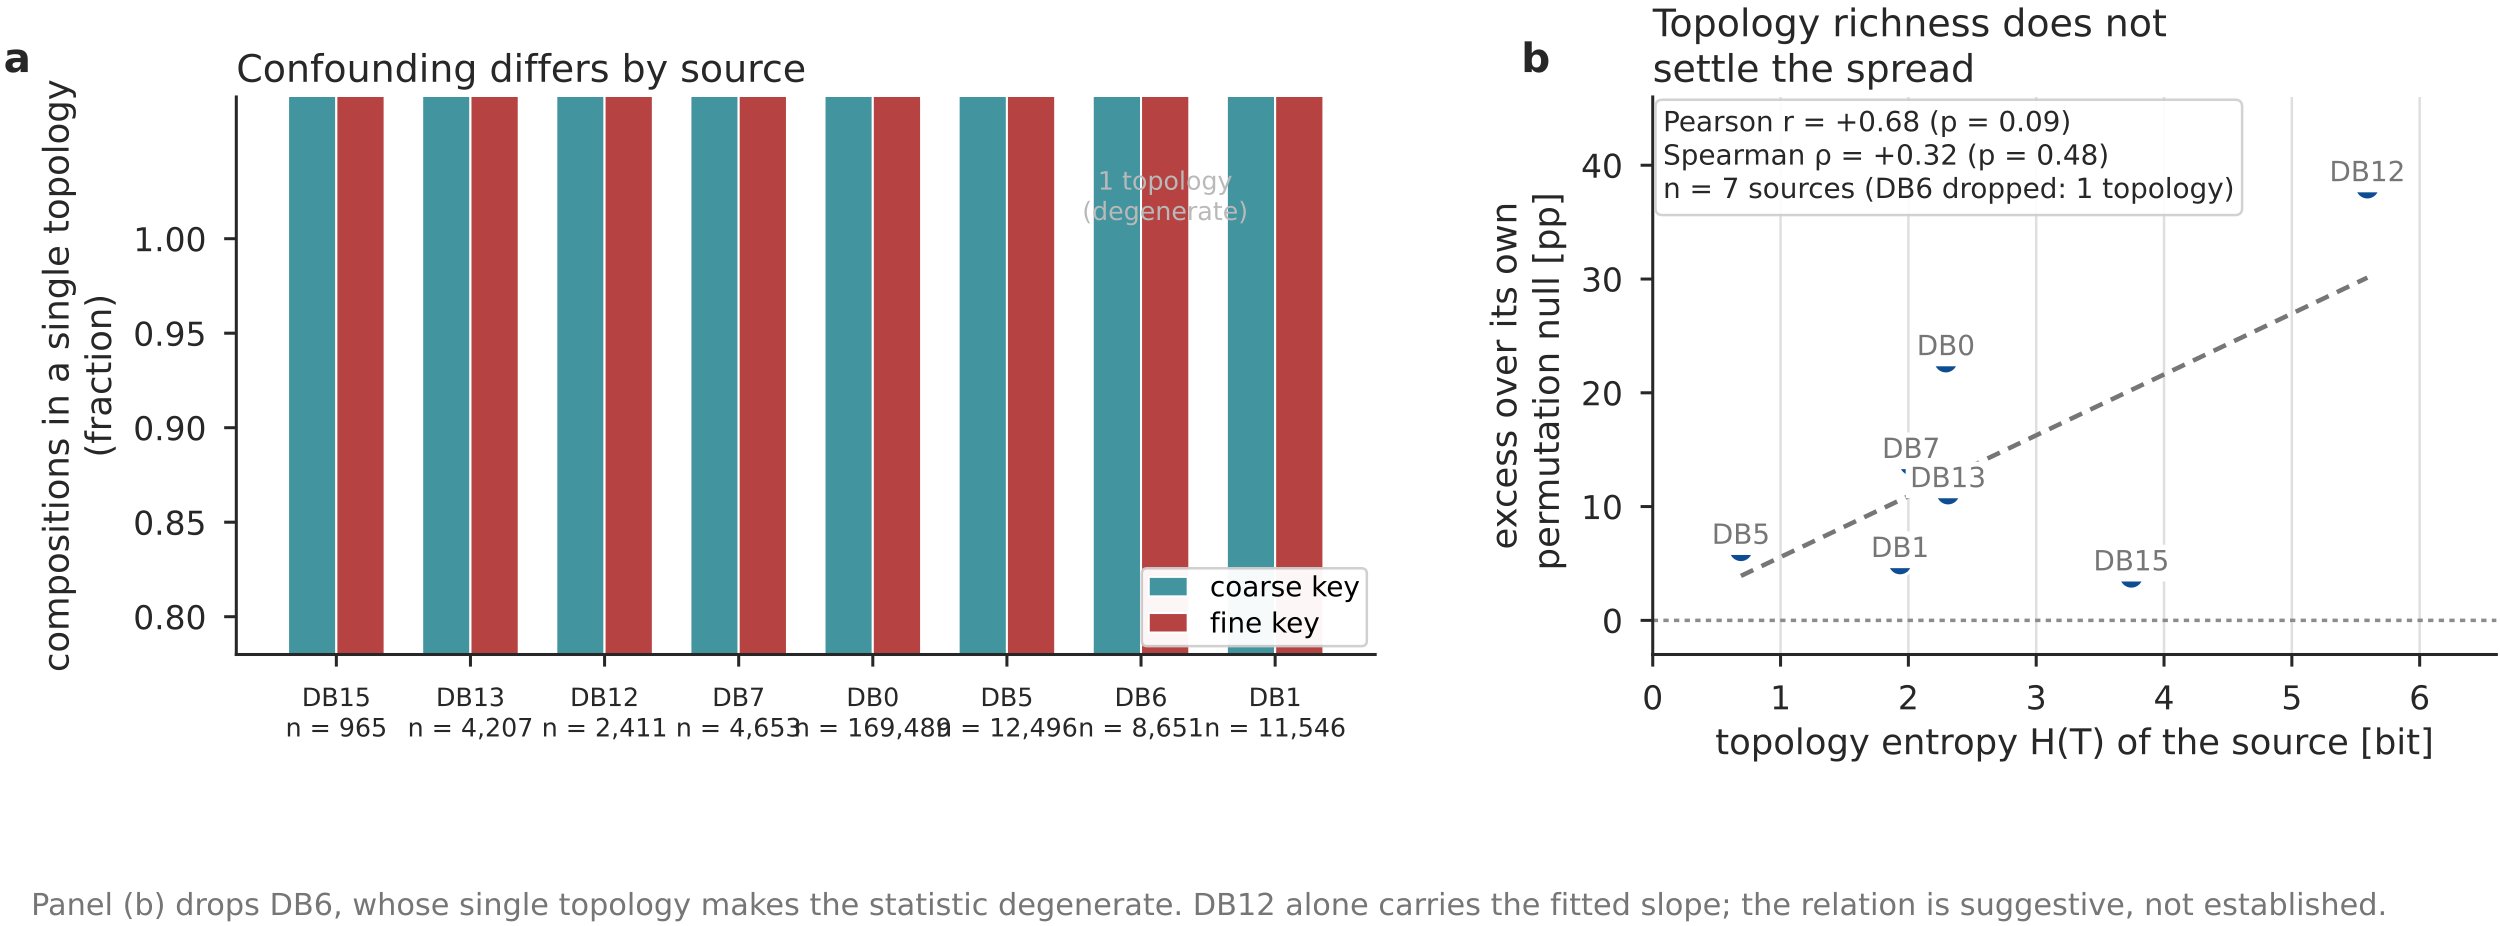
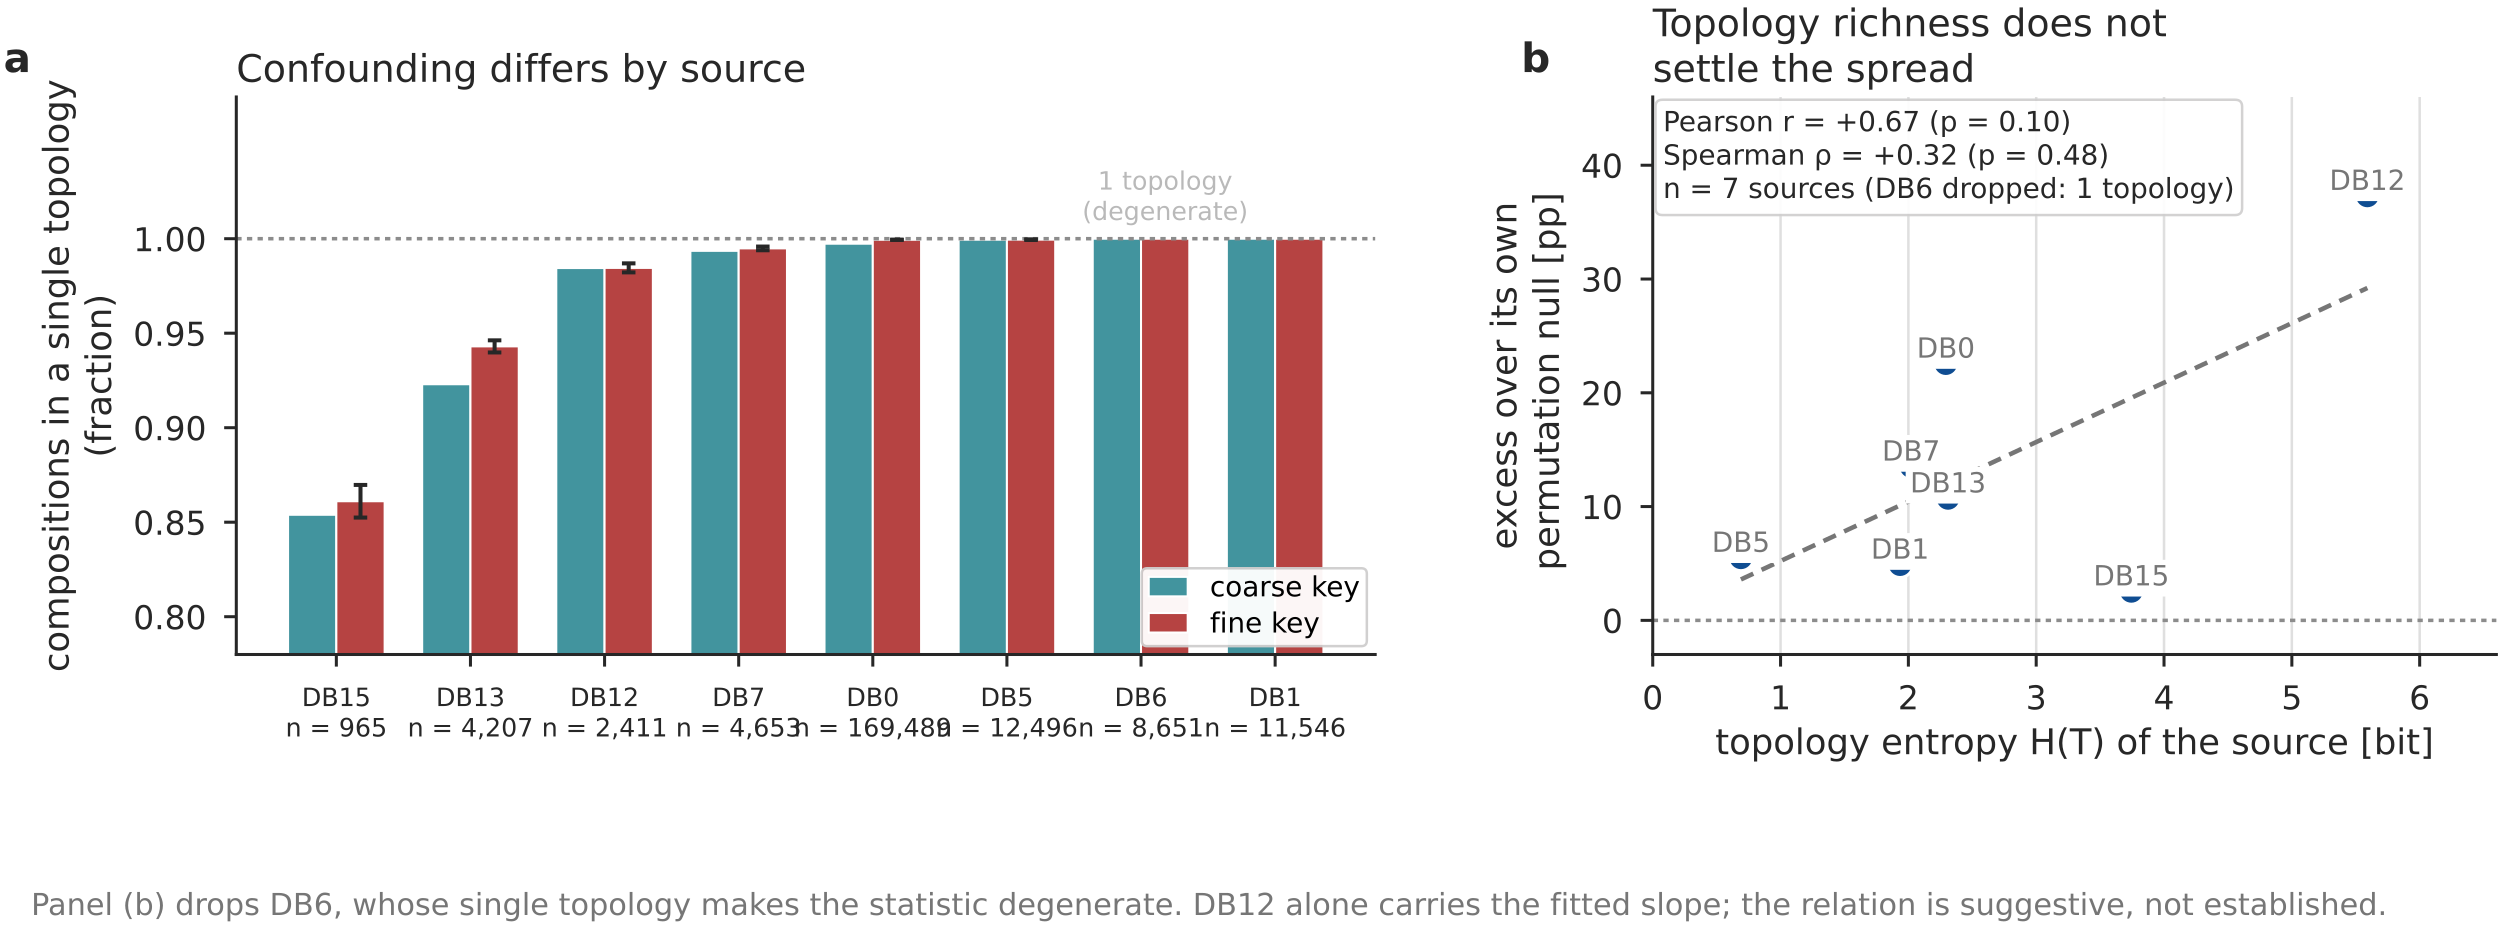
<svg xmlns="http://www.w3.org/2000/svg" xmlns:xlink="http://www.w3.org/1999/xlink" width="494.285pt" height="183.077pt" viewBox="0 0 494.285 183.077" version="1.1">
  <defs>
    <style type="text/css">*{stroke-linejoin: round; stroke-linecap: butt}</style>
  </defs>
  <g id="figure_1">
    <g id="patch_1">
      <path d="M 0 183.077  L 494.285 183.077  L 494.285 0  L 0 0  z " style="fill: #ffffff" />
    </g>
    <g id="axes_1">
      <g id="patch_2">
        <path d="M 46.72 129.403  L 271.894 129.403  L 271.894 19.172  L 46.72 19.172  z " style="fill: #ffffff" />
      </g>
      <g id="matplotlib.axis_1">
        <g id="xtick_1">
          <g id="line2d_1">
            <defs>
-               <path id="m3e3b80bed0" d="M 0 0  L 0 2.4  " style="stroke: #272727; stroke-width: 0.6" />
+               <path id="ma3988ee279" d="M 0 0  L 0 2.4  " style="stroke: #272727; stroke-width: 0.6" />
            </defs>
            <g>
-               <use xlink:href="#m3e3b80bed0" x="66.501" y="129.403" style="fill: #272727; stroke: #272727; stroke-width: 0.6" />
+               <use xlink:href="#ma3988ee279" x="66.501" y="129.403" style="fill: #272727; stroke: #272727; stroke-width: 0.6" />
            </g>
          </g>
          <g id="text_1">
            <text style="font-size: 5px; font-family: 'DejaVu Sans', 'Arial', 'Helvetica', sans-serif; fill: #272727" transform="translate(59.67945 139.6019)">DB15</text>
            <text style="font-size: 5px; font-family: 'DejaVu Sans', 'Arial', 'Helvetica', sans-serif; fill: #272727" transform="translate(56.4607 145.6029)">n = 965</text>
          </g>
        </g>
        <g id="xtick_2">
          <g id="line2d_2">
            <g>
-               <use xlink:href="#m3e3b80bed0" x="93.017" y="129.403" style="fill: #272727; stroke: #272727; stroke-width: 0.6" />
+               <use xlink:href="#ma3988ee279" x="93.017" y="129.403" style="fill: #272727; stroke: #272727; stroke-width: 0.6" />
            </g>
          </g>
          <g id="text_2">
            <text style="font-size: 5px; font-family: 'DejaVu Sans', 'Arial', 'Helvetica', sans-serif; fill: #272727" transform="translate(86.19544 139.6019)">DB13</text>
            <text style="font-size: 5px; font-family: 'DejaVu Sans', 'Arial', 'Helvetica', sans-serif; fill: #272727" transform="translate(80.59153 145.6029)">n = 4,207</text>
          </g>
        </g>
        <g id="xtick_3">
          <g id="line2d_3">
            <g>
-               <use xlink:href="#m3e3b80bed0" x="119.533" y="129.403" style="fill: #272727; stroke: #272727; stroke-width: 0.6" />
+               <use xlink:href="#ma3988ee279" x="119.533" y="129.403" style="fill: #272727; stroke: #272727; stroke-width: 0.6" />
            </g>
          </g>
          <g id="text_3">
            <text style="font-size: 5px; font-family: 'DejaVu Sans', 'Arial', 'Helvetica', sans-serif; fill: #272727" transform="translate(112.7114 139.6019)">DB12</text>
            <text style="font-size: 5px; font-family: 'DejaVu Sans', 'Arial', 'Helvetica', sans-serif; fill: #272727" transform="translate(107.1075 145.6029)">n = 2,411</text>
          </g>
        </g>
        <g id="xtick_4">
          <g id="line2d_4">
            <g>
-               <use xlink:href="#m3e3b80bed0" x="146.049" y="129.403" style="fill: #272727; stroke: #272727; stroke-width: 0.6" />
+               <use xlink:href="#ma3988ee279" x="146.049" y="129.403" style="fill: #272727; stroke: #272727; stroke-width: 0.6" />
            </g>
          </g>
          <g id="text_4">
            <text style="font-size: 5px; font-family: 'DejaVu Sans', 'Arial', 'Helvetica', sans-serif; fill: #272727" transform="translate(140.818 139.6019)">DB7</text>
            <text style="font-size: 5px; font-family: 'DejaVu Sans', 'Arial', 'Helvetica', sans-serif; fill: #272727" transform="translate(133.6235 145.6029)">n = 4,653</text>
          </g>
        </g>
        <g id="xtick_5">
          <g id="line2d_5">
            <g>
-               <use xlink:href="#m3e3b80bed0" x="172.565" y="129.403" style="fill: #272727; stroke: #272727; stroke-width: 0.6" />
+               <use xlink:href="#ma3988ee279" x="172.565" y="129.403" style="fill: #272727; stroke: #272727; stroke-width: 0.6" />
            </g>
          </g>
          <g id="text_5">
            <text style="font-size: 5px; font-family: 'DejaVu Sans', 'Arial', 'Helvetica', sans-serif; fill: #272727" transform="translate(167.334 139.6019)">DB0</text>
            <text style="font-size: 5px; font-family: 'DejaVu Sans', 'Arial', 'Helvetica', sans-serif; fill: #272727" transform="translate(156.9583 145.6029)">n = 169,489</text>
          </g>
        </g>
        <g id="xtick_6">
          <g id="line2d_6">
            <g>
-               <use xlink:href="#m3e3b80bed0" x="199.081" y="129.403" style="fill: #272727; stroke: #272727; stroke-width: 0.6" />
+               <use xlink:href="#ma3988ee279" x="199.081" y="129.403" style="fill: #272727; stroke: #272727; stroke-width: 0.6" />
            </g>
          </g>
          <g id="text_6">
            <text style="font-size: 5px; font-family: 'DejaVu Sans', 'Arial', 'Helvetica', sans-serif; fill: #272727" transform="translate(193.85 139.6019)">DB5</text>
            <text style="font-size: 5px; font-family: 'DejaVu Sans', 'Arial', 'Helvetica', sans-serif; fill: #272727" transform="translate(185.0649 145.6029)">n = 12,496</text>
          </g>
        </g>
        <g id="xtick_7">
          <g id="line2d_7">
            <g>
-               <use xlink:href="#m3e3b80bed0" x="225.597" y="129.403" style="fill: #272727; stroke: #272727; stroke-width: 0.6" />
+               <use xlink:href="#ma3988ee279" x="225.597" y="129.403" style="fill: #272727; stroke: #272727; stroke-width: 0.6" />
            </g>
          </g>
          <g id="text_7">
            <text style="font-size: 5px; font-family: 'DejaVu Sans', 'Arial', 'Helvetica', sans-serif; fill: #272727" transform="translate(220.366 139.6019)">DB6</text>
            <text style="font-size: 5px; font-family: 'DejaVu Sans', 'Arial', 'Helvetica', sans-serif; fill: #272727" transform="translate(213.1715 145.6029)">n = 8,651</text>
          </g>
        </g>
        <g id="xtick_8">
          <g id="line2d_8">
            <g>
-               <use xlink:href="#m3e3b80bed0" x="252.113" y="129.403" style="fill: #272727; stroke: #272727; stroke-width: 0.6" />
+               <use xlink:href="#ma3988ee279" x="252.113" y="129.403" style="fill: #272727; stroke: #272727; stroke-width: 0.6" />
            </g>
          </g>
          <g id="text_8">
            <text style="font-size: 5px; font-family: 'DejaVu Sans', 'Arial', 'Helvetica', sans-serif; fill: #272727" transform="translate(246.882 139.6019)">DB1</text>
            <text style="font-size: 5px; font-family: 'DejaVu Sans', 'Arial', 'Helvetica', sans-serif; fill: #272727" transform="translate(238.0969 145.6029)">n = 11,546</text>
          </g>
        </g>
      </g>
      <g id="matplotlib.axis_2">
        <g id="ytick_1">
          <g id="line2d_9">
            <defs>
-               <path id="m8f229d8eee" d="M 0 0  L -2.4 0  " style="stroke: #272727; stroke-width: 0.6" />
+               <path id="md3ca19124e" d="M 0 0  L -2.4 0  " style="stroke: #272727; stroke-width: 0.6" />
            </defs>
            <g>
-               <use xlink:href="#m8f229d8eee" x="46.72" y="121.929" style="fill: #272727; stroke: #272727; stroke-width: 0.6" />
+               <use xlink:href="#md3ca19124e" x="46.72" y="121.929" style="fill: #272727; stroke: #272727; stroke-width: 0.6" />
            </g>
          </g>
          <g id="text_9">
            <text style="font-size: 6.5px; font-family: 'DejaVu Sans', 'Arial', 'Helvetica', sans-serif; text-anchor: end; fill: #272727" x="40.82" y="124.399" transform="rotate(-0 40.82 124.3985)">0.80</text>
          </g>
        </g>
        <g id="ytick_2">
          <g id="line2d_10">
            <g>
-               <use xlink:href="#m8f229d8eee" x="46.72" y="103.246" style="fill: #272727; stroke: #272727; stroke-width: 0.6" />
+               <use xlink:href="#md3ca19124e" x="46.72" y="103.246" style="fill: #272727; stroke: #272727; stroke-width: 0.6" />
            </g>
          </g>
          <g id="text_10">
            <text style="font-size: 6.5px; font-family: 'DejaVu Sans', 'Arial', 'Helvetica', sans-serif; text-anchor: end; fill: #272727" x="40.82" y="105.715" transform="rotate(-0 40.82 105.7153)">0.85</text>
          </g>
        </g>
        <g id="ytick_3">
          <g id="line2d_11">
            <g>
-               <use xlink:href="#m8f229d8eee" x="46.72" y="84.563" style="fill: #272727; stroke: #272727; stroke-width: 0.6" />
+               <use xlink:href="#md3ca19124e" x="46.72" y="84.563" style="fill: #272727; stroke: #272727; stroke-width: 0.6" />
            </g>
          </g>
          <g id="text_11">
            <text style="font-size: 6.5px; font-family: 'DejaVu Sans', 'Arial', 'Helvetica', sans-serif; text-anchor: end; fill: #272727" x="40.82" y="87.032" transform="rotate(-0 40.82 87.03209)">0.90</text>
          </g>
        </g>
        <g id="ytick_4">
          <g id="line2d_12">
            <g>
-               <use xlink:href="#m8f229d8eee" x="46.72" y="65.88" style="fill: #272727; stroke: #272727; stroke-width: 0.6" />
+               <use xlink:href="#md3ca19124e" x="46.72" y="65.88" style="fill: #272727; stroke: #272727; stroke-width: 0.6" />
            </g>
          </g>
          <g id="text_12">
            <text style="font-size: 6.5px; font-family: 'DejaVu Sans', 'Arial', 'Helvetica', sans-serif; text-anchor: end; fill: #272727" x="40.82" y="68.349" transform="rotate(-0 40.82 68.34888)">0.95</text>
          </g>
        </g>
        <g id="ytick_5">
          <g id="line2d_13">
            <g>
-               <use xlink:href="#m8f229d8eee" x="46.72" y="47.196" style="fill: #272727; stroke: #272727; stroke-width: 0.6" />
+               <use xlink:href="#md3ca19124e" x="46.72" y="47.196" style="fill: #272727; stroke: #272727; stroke-width: 0.6" />
            </g>
          </g>
          <g id="text_13">
            <text style="font-size: 6.5px; font-family: 'DejaVu Sans', 'Arial', 'Helvetica', sans-serif; text-anchor: end; fill: #272727" x="40.82" y="49.666" transform="rotate(-0 40.82 49.66567)">1.00</text>
          </g>
        </g>
        <g id="text_14">
          <text style="font-size: 7px; font-family: 'DejaVu Sans', 'Arial', 'Helvetica', sans-serif; fill: #272727" transform="translate(13.56311 132.8798) rotate(-90)">compositions in a single topology</text>
          <text style="font-size: 7px; font-family: 'DejaVu Sans', 'Arial', 'Helvetica', sans-serif; fill: #272727" transform="translate(21.96502 90.46256) rotate(-90)">(fraction)</text>
        </g>
      </g>
      <g id="patch_3">
-         <path d="M 56.955 420.861  L 66.501 420.861  L 66.501 -31486.991  L 56.955 -31486.991  z " clip-path="url(#pa577352d47)" style="fill: #42949e; stroke: #ffffff; stroke-width: 0.4; stroke-linejoin: miter" />
+         <path d="M 56.955 420.861  L 66.501 420.861  L 66.501 101.782  L 56.955 101.782  z " clip-path="url(#p996d3ff4b3)" style="fill: #42949e; stroke: #ffffff; stroke-width: 0.4; stroke-linejoin: miter" />
      </g>
      <g id="patch_4">
-         <path d="M 83.471 420.861  L 93.017 420.861  L 93.017 -34067.654  L 83.471 -34067.654  z " clip-path="url(#pa577352d47)" style="fill: #42949e; stroke: #ffffff; stroke-width: 0.4; stroke-linejoin: miter" />
+         <path d="M 83.471 420.861  L 93.017 420.861  L 93.017 75.976  L 83.471 75.976  z " clip-path="url(#p996d3ff4b3)" style="fill: #42949e; stroke: #ffffff; stroke-width: 0.4; stroke-linejoin: miter" />
      </g>
      <g id="patch_5">
-         <path d="M 109.987 420.861  L 119.533 420.861  L 119.533 -36365.17  L 109.987 -36365.17  z " clip-path="url(#pa577352d47)" style="fill: #42949e; stroke: #ffffff; stroke-width: 0.4; stroke-linejoin: miter" />
+         <path d="M 109.987 420.861  L 119.533 420.861  L 119.533 53  L 109.987 53  z " clip-path="url(#p996d3ff4b3)" style="fill: #42949e; stroke: #ffffff; stroke-width: 0.4; stroke-linejoin: miter" />
      </g>
      <g id="patch_6">
-         <path d="M 136.503 420.861  L 146.049 420.861  L 146.049 -36706.037  L 136.503 -36706.037  z " clip-path="url(#pa577352d47)" style="fill: #42949e; stroke: #ffffff; stroke-width: 0.4; stroke-linejoin: miter" />
+         <path d="M 136.503 420.861  L 146.049 420.861  L 146.049 49.592  L 136.503 49.592  z " clip-path="url(#p996d3ff4b3)" style="fill: #42949e; stroke: #ffffff; stroke-width: 0.4; stroke-linejoin: miter" />
      </g>
      <g id="patch_7">
-         <path d="M 163.019 420.861  L 172.565 420.861  L 172.565 -36846.827  L 163.019 -36846.827  z " clip-path="url(#pa577352d47)" style="fill: #42949e; stroke: #ffffff; stroke-width: 0.4; stroke-linejoin: miter" />
+         <path d="M 163.019 420.861  L 172.565 420.861  L 172.565 48.184  L 163.019 48.184  z " clip-path="url(#p996d3ff4b3)" style="fill: #42949e; stroke: #ffffff; stroke-width: 0.4; stroke-linejoin: miter" />
      </g>
      <g id="patch_8">
-         <path d="M 189.535 420.861  L 199.081 420.861  L 199.081 -36926.207  L 189.535 -36926.207  z " clip-path="url(#pa577352d47)" style="fill: #42949e; stroke: #ffffff; stroke-width: 0.4; stroke-linejoin: miter" />
+         <path d="M 189.535 420.861  L 199.081 420.861  L 199.081 47.39  L 189.535 47.39  z " clip-path="url(#p996d3ff4b3)" style="fill: #42949e; stroke: #ffffff; stroke-width: 0.4; stroke-linejoin: miter" />
      </g>
      <g id="patch_9">
-         <path d="M 216.051 420.861  L 225.597 420.861  L 225.597 -36945.565  L 216.051 -36945.565  z " clip-path="url(#pa577352d47)" style="fill: #42949e; stroke: #ffffff; stroke-width: 0.4; stroke-linejoin: miter" />
+         <path d="M 216.051 420.861  L 225.597 420.861  L 225.597 47.196  L 216.051 47.196  z " clip-path="url(#p996d3ff4b3)" style="fill: #42949e; stroke: #ffffff; stroke-width: 0.4; stroke-linejoin: miter" />
      </g>
      <g id="patch_10">
-         <path d="M 242.567 420.861  L 252.113 420.861  L 252.113 -36945.565  L 242.567 -36945.565  z " clip-path="url(#pa577352d47)" style="fill: #42949e; stroke: #ffffff; stroke-width: 0.4; stroke-linejoin: miter" />
+         <path d="M 242.567 420.861  L 252.113 420.861  L 252.113 47.196  L 242.567 47.196  z " clip-path="url(#p996d3ff4b3)" style="fill: #42949e; stroke: #ffffff; stroke-width: 0.4; stroke-linejoin: miter" />
      </g>
      <g id="patch_11">
-         <path d="M 66.501 420.861  L 76.047 420.861  L 76.047 -31754.424  L 66.501 -31754.424  z " clip-path="url(#pa577352d47)" style="fill: #b64342; stroke: #ffffff; stroke-width: 0.4; stroke-linejoin: miter" />
+         <path d="M 66.501 420.861  L 76.047 420.861  L 76.047 99.108  L 66.501 99.108  z " clip-path="url(#p996d3ff4b3)" style="fill: #b64342; stroke: #ffffff; stroke-width: 0.4; stroke-linejoin: miter" />
      </g>
      <g id="patch_12">
-         <path d="M 93.017 420.861  L 102.563 420.861  L 102.563 -34816.424  L 93.017 -34816.424  z " clip-path="url(#pa577352d47)" style="fill: #b64342; stroke: #ffffff; stroke-width: 0.4; stroke-linejoin: miter" />
+         <path d="M 93.017 420.861  L 102.563 420.861  L 102.563 68.488  L 93.017 68.488  z " clip-path="url(#p996d3ff4b3)" style="fill: #b64342; stroke: #ffffff; stroke-width: 0.4; stroke-linejoin: miter" />
      </g>
      <g id="patch_13">
-         <path d="M 119.533 420.861  L 129.079 420.861  L 129.079 -36368.584  L 119.533 -36368.584  z " clip-path="url(#pa577352d47)" style="fill: #b64342; stroke: #ffffff; stroke-width: 0.4; stroke-linejoin: miter" />
+         <path d="M 119.533 420.861  L 129.079 420.861  L 129.079 52.966  L 119.533 52.966  z " clip-path="url(#p996d3ff4b3)" style="fill: #b64342; stroke: #ffffff; stroke-width: 0.4; stroke-linejoin: miter" />
      </g>
      <g id="patch_14">
-         <path d="M 146.049 420.861  L 155.595 420.861  L 155.595 -36754.166  L 146.049 -36754.166  z " clip-path="url(#pa577352d47)" style="fill: #b64342; stroke: #ffffff; stroke-width: 0.4; stroke-linejoin: miter" />
+         <path d="M 146.049 420.861  L 155.595 420.861  L 155.595 49.11  L 146.049 49.11  z " clip-path="url(#p996d3ff4b3)" style="fill: #b64342; stroke: #ffffff; stroke-width: 0.4; stroke-linejoin: miter" />
      </g>
      <g id="patch_15">
-         <path d="M 172.565 420.861  L 182.111 420.861  L 182.111 -36924.158  L 172.565 -36924.158  z " clip-path="url(#pa577352d47)" style="fill: #b64342; stroke: #ffffff; stroke-width: 0.4; stroke-linejoin: miter" />
+         <path d="M 172.565 420.861  L 182.111 420.861  L 182.111 47.411  L 172.565 47.411  z " clip-path="url(#p996d3ff4b3)" style="fill: #b64342; stroke: #ffffff; stroke-width: 0.4; stroke-linejoin: miter" />
      </g>
      <g id="patch_16">
-         <path d="M 199.081 420.861  L 208.627 420.861  L 208.627 -36927.166  L 199.081 -36927.166  z " clip-path="url(#pa577352d47)" style="fill: #b64342; stroke: #ffffff; stroke-width: 0.4; stroke-linejoin: miter" />
+         <path d="M 199.081 420.861  L 208.627 420.861  L 208.627 47.38  L 199.081 47.38  z " clip-path="url(#p996d3ff4b3)" style="fill: #b64342; stroke: #ffffff; stroke-width: 0.4; stroke-linejoin: miter" />
      </g>
      <g id="patch_17">
-         <path d="M 225.597 420.861  L 235.143 420.861  L 235.143 -36945.565  L 225.597 -36945.565  z " clip-path="url(#pa577352d47)" style="fill: #b64342; stroke: #ffffff; stroke-width: 0.4; stroke-linejoin: miter" />
+         <path d="M 225.597 420.861  L 235.143 420.861  L 235.143 47.196  L 225.597 47.196  z " clip-path="url(#p996d3ff4b3)" style="fill: #b64342; stroke: #ffffff; stroke-width: 0.4; stroke-linejoin: miter" />
      </g>
      <g id="patch_18">
-         <path d="M 252.113 420.861  L 261.659 420.861  L 261.659 -36945.565  L 252.113 -36945.565  z " clip-path="url(#pa577352d47)" style="fill: #b64342; stroke: #ffffff; stroke-width: 0.4; stroke-linejoin: miter" />
+         <path d="M 252.113 420.861  L 261.659 420.861  L 261.659 47.196  L 252.113 47.196  z " clip-path="url(#p996d3ff4b3)" style="fill: #b64342; stroke: #ffffff; stroke-width: 0.4; stroke-linejoin: miter" />
      </g>
      <g id="line2d_14">
-         <path clip-path="url(#pa577352d47)" style="fill: none; stroke-dasharray: 1.05,1.05; stroke-dashoffset: 0; stroke: #8c8c8c; stroke-width: 0.7" />
+         <path d="M 46.72 47.196  L 271.894 47.196  " clip-path="url(#p996d3ff4b3)" style="fill: none; stroke-dasharray: 1.05,1.05; stroke-dashoffset: 0; stroke: #8c8c8c; stroke-width: 0.7" />
      </g>
      <g id="patch_19">
        <path d="M 46.72 129.403  L 46.72 19.172  " style="fill: none; stroke: #272727; stroke-width: 0.6; stroke-linejoin: miter; stroke-linecap: square" />
      </g>
      <g id="patch_20">
        <path d="M 46.72 129.403  L 271.894 129.403  " style="fill: none; stroke: #272727; stroke-width: 0.6; stroke-linejoin: miter; stroke-linecap: square" />
      </g>
      <g id="text_15">
        <text style="font-weight: 700; font-size: 8px; font-family: 'DejaVu Sans', 'Arial', 'Helvetica', sans-serif; text-anchor: start; fill: #272727" x="0.72" y="14.25" transform="rotate(-0 0.72 14.24974)">a</text>
      </g>
      <g id="text_16">
        <text style="font-size: 5px; font-family: 'DejaVu Sans', 'Arial', 'Helvetica', sans-serif; fill: #b9b9b9" transform="translate(217.067 37.4934)">1 topology</text>
        <text style="font-size: 5px; font-family: 'DejaVu Sans', 'Arial', 'Helvetica', sans-serif; fill: #b9b9b9" transform="translate(213.9674 43.49477)">(degenerate)</text>
      </g>
      <g id="text_17">
        <text style="font-size: 7.5px; font-family: 'DejaVu Sans', 'Arial', 'Helvetica', sans-serif; text-anchor: start; fill: #272727" x="46.72" y="16.172" transform="rotate(-0 46.72 16.17161)">Confounding differs by source</text>
      </g>
      <g id="line2d_15">
-         <path clip-path="url(#pa577352d47)" style="fill: none; stroke: #272727; stroke-width: 0.8" />
+         <path d="M 71.274 102.335  L 71.274 95.88  " clip-path="url(#p996d3ff4b3)" style="fill: none; stroke: #272727; stroke-width: 0.8" />
      </g>
      <g id="line2d_16">
-         <path clip-path="url(#pa577352d47)" style="fill: none; stroke: #272727; stroke-width: 0.8" />
+         <path d="M 69.937 95.88  L 72.61 95.88  " clip-path="url(#p996d3ff4b3)" style="fill: none; stroke: #272727; stroke-width: 0.8" />
      </g>
      <g id="line2d_17">
-         <path clip-path="url(#pa577352d47)" style="fill: none; stroke: #272727; stroke-width: 0.8" />
+         <path d="M 69.937 102.335  L 72.61 102.335  " clip-path="url(#p996d3ff4b3)" style="fill: none; stroke: #272727; stroke-width: 0.8" />
      </g>
      <g id="line2d_18">
-         <path clip-path="url(#pa577352d47)" style="fill: none; stroke: #272727; stroke-width: 0.8" />
+         <path d="M 97.79 69.688  L 97.79 67.288  " clip-path="url(#p996d3ff4b3)" style="fill: none; stroke: #272727; stroke-width: 0.8" />
      </g>
      <g id="line2d_19">
-         <path clip-path="url(#pa577352d47)" style="fill: none; stroke: #272727; stroke-width: 0.8" />
+         <path d="M 96.453 67.288  L 99.126 67.288  " clip-path="url(#p996d3ff4b3)" style="fill: none; stroke: #272727; stroke-width: 0.8" />
      </g>
      <g id="line2d_20">
-         <path clip-path="url(#pa577352d47)" style="fill: none; stroke: #272727; stroke-width: 0.8" />
+         <path d="M 96.453 69.688  L 99.126 69.688  " clip-path="url(#p996d3ff4b3)" style="fill: none; stroke: #272727; stroke-width: 0.8" />
      </g>
      <g id="line2d_21">
-         <path clip-path="url(#pa577352d47)" style="fill: none; stroke: #272727; stroke-width: 0.8" />
+         <path d="M 124.306 53.858  L 124.306 52.075  " clip-path="url(#p996d3ff4b3)" style="fill: none; stroke: #272727; stroke-width: 0.8" />
      </g>
      <g id="line2d_22">
-         <path clip-path="url(#pa577352d47)" style="fill: none; stroke: #272727; stroke-width: 0.8" />
+         <path d="M 122.969 52.075  L 125.642 52.075  " clip-path="url(#p996d3ff4b3)" style="fill: none; stroke: #272727; stroke-width: 0.8" />
      </g>
      <g id="line2d_23">
-         <path clip-path="url(#pa577352d47)" style="fill: none; stroke: #272727; stroke-width: 0.8" />
+         <path d="M 122.969 53.858  L 125.642 53.858  " clip-path="url(#p996d3ff4b3)" style="fill: none; stroke: #272727; stroke-width: 0.8" />
      </g>
      <g id="line2d_24">
-         <path clip-path="url(#pa577352d47)" style="fill: none; stroke: #272727; stroke-width: 0.8" />
+         <path d="M 150.822 49.471  L 150.822 48.75  " clip-path="url(#p996d3ff4b3)" style="fill: none; stroke: #272727; stroke-width: 0.8" />
      </g>
      <g id="line2d_25">
-         <path clip-path="url(#pa577352d47)" style="fill: none; stroke: #272727; stroke-width: 0.8" />
+         <path d="M 149.485 48.75  L 152.158 48.75  " clip-path="url(#p996d3ff4b3)" style="fill: none; stroke: #272727; stroke-width: 0.8" />
      </g>
      <g id="line2d_26">
-         <path clip-path="url(#pa577352d47)" style="fill: none; stroke: #272727; stroke-width: 0.8" />
+         <path d="M 149.485 49.471  L 152.158 49.471  " clip-path="url(#p996d3ff4b3)" style="fill: none; stroke: #272727; stroke-width: 0.8" />
      </g>
      <g id="line2d_27">
-         <path clip-path="url(#pa577352d47)" style="fill: none; stroke: #272727; stroke-width: 0.8" />
+         <path d="M 177.338 47.434  L 177.338 47.387  " clip-path="url(#p996d3ff4b3)" style="fill: none; stroke: #272727; stroke-width: 0.8" />
      </g>
      <g id="line2d_28">
-         <path clip-path="url(#pa577352d47)" style="fill: none; stroke: #272727; stroke-width: 0.8" />
+         <path d="M 176.001 47.387  L 178.674 47.387  " clip-path="url(#p996d3ff4b3)" style="fill: none; stroke: #272727; stroke-width: 0.8" />
      </g>
      <g id="line2d_29">
-         <path clip-path="url(#pa577352d47)" style="fill: none; stroke: #272727; stroke-width: 0.8" />
+         <path d="M 176.001 47.434  L 178.674 47.434  " clip-path="url(#p996d3ff4b3)" style="fill: none; stroke: #272727; stroke-width: 0.8" />
      </g>
      <g id="line2d_30">
-         <path clip-path="url(#pa577352d47)" style="fill: none; stroke: #272727; stroke-width: 0.8" />
+         <path d="M 203.854 47.443  L 203.854 47.318  " clip-path="url(#p996d3ff4b3)" style="fill: none; stroke: #272727; stroke-width: 0.8" />
      </g>
      <g id="line2d_31">
-         <path clip-path="url(#pa577352d47)" style="fill: none; stroke: #272727; stroke-width: 0.8" />
+         <path d="M 202.517 47.318  L 205.19 47.318  " clip-path="url(#p996d3ff4b3)" style="fill: none; stroke: #272727; stroke-width: 0.8" />
      </g>
      <g id="line2d_32">
-         <path clip-path="url(#pa577352d47)" style="fill: none; stroke: #272727; stroke-width: 0.8" />
+         <path d="M 202.517 47.443  L 205.19 47.443  " clip-path="url(#p996d3ff4b3)" style="fill: none; stroke: #272727; stroke-width: 0.8" />
      </g>
      <g id="legend_1">
        <g id="patch_21">
          <path d="M 226.847 127.753  L 269.144 127.753  Q 270.244 127.753 270.244 126.653  L 270.244 113.452  Q 270.244 112.352 269.144 112.352  L 226.847 112.352  Q 225.747 112.352 225.747 113.452  L 225.747 126.653  Q 225.747 127.753 226.847 127.753  z " style="fill: #ffffff; opacity: 0.95; stroke: #cfcece; stroke-width: 0.5; stroke-linejoin: miter" />
        </g>
        <g id="patch_22">
          <path d="M 227.122 117.906  L 234.822 117.906  L 234.822 114.056  L 227.122 114.056  z " style="fill: #42949e; stroke: #ffffff; stroke-width: 0.4; stroke-linejoin: miter" />
        </g>
        <g id="text_18">
          <text style="font-size: 5.5px; font-family: 'DejaVu Sans', 'Arial', 'Helvetica', sans-serif; text-anchor: start" x="239.222" y="117.906" transform="rotate(-0 239.2221 117.9059)">coarse key</text>
        </g>
        <g id="patch_23">
          <path d="M 227.122 125.056  L 234.822 125.056  L 234.822 121.206  L 227.122 121.206  z " style="fill: #b64342; stroke: #ffffff; stroke-width: 0.4; stroke-linejoin: miter" />
        </g>
        <g id="text_19">
          <text style="font-size: 5.5px; font-family: 'DejaVu Sans', 'Arial', 'Helvetica', sans-serif; text-anchor: start" x="239.222" y="125.056" transform="rotate(-0 239.2221 125.0563)">fine key</text>
        </g>
      </g>
    </g>
    <g id="axes_2">
      <g id="patch_24">
        <path d="M 326.769 129.403  L 493.565 129.403  L 493.565 19.172  L 326.769 19.172  z " style="fill: #ffffff" />
      </g>
      <g id="matplotlib.axis_3">
        <g id="xtick_9">
          <g id="line2d_33">
-             <path d="M 326.769 129.403  L 326.769 19.172  " clip-path="url(#p14ebf298f8)" style="fill: none; stroke: #dcdcdc; stroke-opacity: 0.9; stroke-width: 0.5; stroke-linecap: square" />
+             <path d="M 326.769 129.403  L 326.769 19.172  " clip-path="url(#p58f87a672e)" style="fill: none; stroke: #dcdcdc; stroke-opacity: 0.9; stroke-width: 0.5; stroke-linecap: square" />
          </g>
          <g id="line2d_34">
            <g>
-               <use xlink:href="#m3e3b80bed0" x="326.769" y="129.403" style="fill: #272727; stroke: #272727; stroke-width: 0.6" />
+               <use xlink:href="#ma3988ee279" x="326.769" y="129.403" style="fill: #272727; stroke: #272727; stroke-width: 0.6" />
            </g>
          </g>
          <g id="text_20">
            <text style="font-size: 6.5px; font-family: 'DejaVu Sans', 'Arial', 'Helvetica', sans-serif; text-anchor: middle; fill: #272727" x="326.769" y="140.241" transform="rotate(-0 326.7695 140.241)">0</text>
          </g>
        </g>
        <g id="xtick_10">
          <g id="line2d_35">
-             <path d="M 352.042 129.403  L 352.042 19.172  " clip-path="url(#p14ebf298f8)" style="fill: none; stroke: #dcdcdc; stroke-opacity: 0.9; stroke-width: 0.5; stroke-linecap: square" />
+             <path d="M 352.042 129.403  L 352.042 19.172  " clip-path="url(#p58f87a672e)" style="fill: none; stroke: #dcdcdc; stroke-opacity: 0.9; stroke-width: 0.5; stroke-linecap: square" />
          </g>
          <g id="line2d_36">
            <g>
-               <use xlink:href="#m3e3b80bed0" x="352.042" y="129.403" style="fill: #272727; stroke: #272727; stroke-width: 0.6" />
+               <use xlink:href="#ma3988ee279" x="352.042" y="129.403" style="fill: #272727; stroke: #272727; stroke-width: 0.6" />
            </g>
          </g>
          <g id="text_21">
            <text style="font-size: 6.5px; font-family: 'DejaVu Sans', 'Arial', 'Helvetica', sans-serif; text-anchor: middle; fill: #272727" x="352.042" y="140.241" transform="rotate(-0 352.0415 140.241)">1</text>
          </g>
        </g>
        <g id="xtick_11">
          <g id="line2d_37">
-             <path d="M 377.314 129.403  L 377.314 19.172  " clip-path="url(#p14ebf298f8)" style="fill: none; stroke: #dcdcdc; stroke-opacity: 0.9; stroke-width: 0.5; stroke-linecap: square" />
+             <path d="M 377.314 129.403  L 377.314 19.172  " clip-path="url(#p58f87a672e)" style="fill: none; stroke: #dcdcdc; stroke-opacity: 0.9; stroke-width: 0.5; stroke-linecap: square" />
          </g>
          <g id="line2d_38">
            <g>
-               <use xlink:href="#m3e3b80bed0" x="377.314" y="129.403" style="fill: #272727; stroke: #272727; stroke-width: 0.6" />
+               <use xlink:href="#ma3988ee279" x="377.314" y="129.403" style="fill: #272727; stroke: #272727; stroke-width: 0.6" />
            </g>
          </g>
          <g id="text_22">
            <text style="font-size: 6.5px; font-family: 'DejaVu Sans', 'Arial', 'Helvetica', sans-serif; text-anchor: middle; fill: #272727" x="377.314" y="140.241" transform="rotate(-0 377.3136 140.241)">2</text>
          </g>
        </g>
        <g id="xtick_12">
          <g id="line2d_39">
-             <path d="M 402.586 129.403  L 402.586 19.172  " clip-path="url(#p14ebf298f8)" style="fill: none; stroke: #dcdcdc; stroke-opacity: 0.9; stroke-width: 0.5; stroke-linecap: square" />
+             <path d="M 402.586 129.403  L 402.586 19.172  " clip-path="url(#p58f87a672e)" style="fill: none; stroke: #dcdcdc; stroke-opacity: 0.9; stroke-width: 0.5; stroke-linecap: square" />
          </g>
          <g id="line2d_40">
            <g>
-               <use xlink:href="#m3e3b80bed0" x="402.586" y="129.403" style="fill: #272727; stroke: #272727; stroke-width: 0.6" />
+               <use xlink:href="#ma3988ee279" x="402.586" y="129.403" style="fill: #272727; stroke: #272727; stroke-width: 0.6" />
            </g>
          </g>
          <g id="text_23">
            <text style="font-size: 6.5px; font-family: 'DejaVu Sans', 'Arial', 'Helvetica', sans-serif; text-anchor: middle; fill: #272727" x="402.586" y="140.241" transform="rotate(-0 402.5856 140.241)">3</text>
          </g>
        </g>
        <g id="xtick_13">
          <g id="line2d_41">
-             <path d="M 427.858 129.403  L 427.858 19.172  " clip-path="url(#p14ebf298f8)" style="fill: none; stroke: #dcdcdc; stroke-opacity: 0.9; stroke-width: 0.5; stroke-linecap: square" />
+             <path d="M 427.858 129.403  L 427.858 19.172  " clip-path="url(#p58f87a672e)" style="fill: none; stroke: #dcdcdc; stroke-opacity: 0.9; stroke-width: 0.5; stroke-linecap: square" />
          </g>
          <g id="line2d_42">
            <g>
-               <use xlink:href="#m3e3b80bed0" x="427.858" y="129.403" style="fill: #272727; stroke: #272727; stroke-width: 0.6" />
+               <use xlink:href="#ma3988ee279" x="427.858" y="129.403" style="fill: #272727; stroke: #272727; stroke-width: 0.6" />
            </g>
          </g>
          <g id="text_24">
            <text style="font-size: 6.5px; font-family: 'DejaVu Sans', 'Arial', 'Helvetica', sans-serif; text-anchor: middle; fill: #272727" x="427.858" y="140.241" transform="rotate(-0 427.8576 140.241)">4</text>
          </g>
        </g>
        <g id="xtick_14">
          <g id="line2d_43">
-             <path d="M 453.13 129.403  L 453.13 19.172  " clip-path="url(#p14ebf298f8)" style="fill: none; stroke: #dcdcdc; stroke-opacity: 0.9; stroke-width: 0.5; stroke-linecap: square" />
+             <path d="M 453.13 129.403  L 453.13 19.172  " clip-path="url(#p58f87a672e)" style="fill: none; stroke: #dcdcdc; stroke-opacity: 0.9; stroke-width: 0.5; stroke-linecap: square" />
          </g>
          <g id="line2d_44">
            <g>
-               <use xlink:href="#m3e3b80bed0" x="453.13" y="129.403" style="fill: #272727; stroke: #272727; stroke-width: 0.6" />
+               <use xlink:href="#ma3988ee279" x="453.13" y="129.403" style="fill: #272727; stroke: #272727; stroke-width: 0.6" />
            </g>
          </g>
          <g id="text_25">
            <text style="font-size: 6.5px; font-family: 'DejaVu Sans', 'Arial', 'Helvetica', sans-serif; text-anchor: middle; fill: #272727" x="453.13" y="140.241" transform="rotate(-0 453.1297 140.241)">5</text>
          </g>
        </g>
        <g id="xtick_15">
          <g id="line2d_45">
-             <path d="M 478.402 129.403  L 478.402 19.172  " clip-path="url(#p14ebf298f8)" style="fill: none; stroke: #dcdcdc; stroke-opacity: 0.9; stroke-width: 0.5; stroke-linecap: square" />
+             <path d="M 478.402 129.403  L 478.402 19.172  " clip-path="url(#p58f87a672e)" style="fill: none; stroke: #dcdcdc; stroke-opacity: 0.9; stroke-width: 0.5; stroke-linecap: square" />
          </g>
          <g id="line2d_46">
            <g>
-               <use xlink:href="#m3e3b80bed0" x="478.402" y="129.403" style="fill: #272727; stroke: #272727; stroke-width: 0.6" />
+               <use xlink:href="#ma3988ee279" x="478.402" y="129.403" style="fill: #272727; stroke: #272727; stroke-width: 0.6" />
            </g>
          </g>
          <g id="text_26">
            <text style="font-size: 6.5px; font-family: 'DejaVu Sans', 'Arial', 'Helvetica', sans-serif; text-anchor: middle; fill: #272727" x="478.402" y="140.241" transform="rotate(-0 478.4017 140.241)">6</text>
          </g>
        </g>
        <g id="text_27">
          <text style="font-size: 7px; font-family: 'DejaVu Sans', 'Arial', 'Helvetica', sans-serif; text-anchor: middle; fill: #272727" x="410.167" y="149.121" transform="rotate(-0 410.1672 149.1215)">topology entropy H(T) of the source  [bit]</text>
        </g>
      </g>
      <g id="matplotlib.axis_4">
        <g id="ytick_6">
          <g id="line2d_47">
            <g>
-               <use xlink:href="#m8f229d8eee" x="326.769" y="122.654" style="fill: #272727; stroke: #272727; stroke-width: 0.6" />
+               <use xlink:href="#md3ca19124e" x="326.769" y="122.654" style="fill: #272727; stroke: #272727; stroke-width: 0.6" />
            </g>
          </g>
          <g id="text_28">
            <text style="font-size: 6.5px; font-family: 'DejaVu Sans', 'Arial', 'Helvetica', sans-serif; text-anchor: end; fill: #272727" x="320.869" y="125.123" transform="rotate(-0 320.8695 125.123)">0</text>
          </g>
        </g>
        <g id="ytick_7">
          <g id="line2d_48">
            <g>
-               <use xlink:href="#m8f229d8eee" x="326.769" y="100.158" style="fill: #272727; stroke: #272727; stroke-width: 0.6" />
+               <use xlink:href="#md3ca19124e" x="326.769" y="100.158" style="fill: #272727; stroke: #272727; stroke-width: 0.6" />
            </g>
          </g>
          <g id="text_29">
            <text style="font-size: 6.5px; font-family: 'DejaVu Sans', 'Arial', 'Helvetica', sans-serif; text-anchor: end; fill: #272727" x="320.869" y="102.627" transform="rotate(-0 320.8695 102.6269)">10</text>
          </g>
        </g>
        <g id="ytick_8">
          <g id="line2d_49">
            <g>
-               <use xlink:href="#m8f229d8eee" x="326.769" y="77.662" style="fill: #272727; stroke: #272727; stroke-width: 0.6" />
+               <use xlink:href="#md3ca19124e" x="326.769" y="77.662" style="fill: #272727; stroke: #272727; stroke-width: 0.6" />
            </g>
          </g>
          <g id="text_30">
            <text style="font-size: 6.5px; font-family: 'DejaVu Sans', 'Arial', 'Helvetica', sans-serif; text-anchor: end; fill: #272727" x="320.869" y="80.131" transform="rotate(-0 320.8695 80.13075)">20</text>
          </g>
        </g>
        <g id="ytick_9">
          <g id="line2d_50">
            <g>
-               <use xlink:href="#m8f229d8eee" x="326.769" y="55.165" style="fill: #272727; stroke: #272727; stroke-width: 0.6" />
+               <use xlink:href="#md3ca19124e" x="326.769" y="55.165" style="fill: #272727; stroke: #272727; stroke-width: 0.6" />
            </g>
          </g>
          <g id="text_31">
            <text style="font-size: 6.5px; font-family: 'DejaVu Sans', 'Arial', 'Helvetica', sans-serif; text-anchor: end; fill: #272727" x="320.869" y="57.635" transform="rotate(-0 320.8695 57.63463)">30</text>
          </g>
        </g>
        <g id="ytick_10">
          <g id="line2d_51">
            <g>
-               <use xlink:href="#m8f229d8eee" x="326.769" y="32.669" style="fill: #272727; stroke: #272727; stroke-width: 0.6" />
+               <use xlink:href="#md3ca19124e" x="326.769" y="32.669" style="fill: #272727; stroke: #272727; stroke-width: 0.6" />
            </g>
          </g>
          <g id="text_32">
            <text style="font-size: 6.5px; font-family: 'DejaVu Sans', 'Arial', 'Helvetica', sans-serif; text-anchor: end; fill: #272727" x="320.869" y="35.139" transform="rotate(-0 320.8695 35.13852)">40</text>
          </g>
        </g>
        <g id="text_33">
          <text style="font-size: 7px; font-family: 'DejaVu Sans', 'Arial', 'Helvetica', sans-serif; fill: #272727" transform="translate(299.814 108.6467) rotate(-90)">excess over its own</text>
          <text style="font-size: 7px; font-family: 'DejaVu Sans', 'Arial', 'Helvetica', sans-serif; fill: #272727" transform="translate(308.2159 112.7816) rotate(-90)">permutation null  [pp]</text>
        </g>
      </g>
      <g id="line2d_52">
-         <path d="M 344.203 113.864  L 350.721 110.761  L 357.24 107.657  L 363.759 104.553  L 370.278 101.449  L 376.797 98.345  L 383.316 95.241  L 389.835 92.137  L 396.354 89.033  L 402.872 85.929  L 409.391 82.826  L 415.91 79.722  L 422.429 76.618  L 428.948 73.514  L 435.467 70.41  L 441.986 67.306  L 448.504 64.202  L 455.023 61.098  L 461.542 57.994  L 468.061 54.891  " clip-path="url(#p14ebf298f8)" style="fill: none; stroke-dasharray: 2.7,1.8; stroke-dashoffset: 0; stroke: #767676; stroke-width: 0.9" />
+         <path d="M 344.203 114.563  L 350.721 111.53  L 357.24 108.498  L 363.759 105.465  L 370.278 102.432  L 376.797 99.4  L 383.316 96.367  L 389.835 93.334  L 396.354 90.301  L 402.872 87.269  L 409.391 84.236  L 415.91 81.203  L 422.429 78.171  L 428.948 75.138  L 435.467 72.105  L 441.986 69.072  L 448.504 66.04  L 455.023 63.007  L 461.542 59.974  L 468.061 56.942  " clip-path="url(#p58f87a672e)" style="fill: none; stroke-dasharray: 2.7,1.8; stroke-dashoffset: 0; stroke: #767676; stroke-width: 0.9" />
      </g>
      <g id="line2d_53">
-         <path d="M 326.769 122.654  L 493.565 122.654  " clip-path="url(#p14ebf298f8)" style="fill: none; stroke-dasharray: 1.05,1.05; stroke-dashoffset: 0; stroke: #8c8c8c; stroke-width: 0.7" />
+         <path d="M 326.769 122.654  L 493.565 122.654  " clip-path="url(#p58f87a672e)" style="fill: none; stroke-dasharray: 1.05,1.05; stroke-dashoffset: 0; stroke: #8c8c8c; stroke-width: 0.7" />
      </g>
      <g id="patch_25">
        <path d="M 326.769 129.403  L 326.769 19.172  " style="fill: none; stroke: #272727; stroke-width: 0.6; stroke-linejoin: miter; stroke-linecap: square" />
      </g>
      <g id="patch_26">
        <path d="M 326.769 129.403  L 493.565 129.403  " style="fill: none; stroke: #272727; stroke-width: 0.6; stroke-linejoin: miter; stroke-linecap: square" />
      </g>
      <g id="PathCollection_1">
        <defs>
-           <path id="maa0fcbdebd" d="M 0 2.55  C 0.676 2.55 1.325 2.281 1.803 1.803  C 2.281 1.325 2.55 0.676 2.55 0  C 2.55 -0.676 2.281 -1.325 1.803 -1.803  C 1.325 -2.281 0.676 -2.55 0 -2.55  C -0.676 -2.55 -1.325 -2.281 -1.803 -1.803  C -2.281 -1.325 -2.55 -0.676 -2.55 0  C -2.55 0.676 -2.281 1.325 -1.803 1.803  C -1.325 2.281 -0.676 2.55 0 2.55  z " style="stroke: #ffffff; stroke-width: 0.6" />
+           <path id="mbef79db145" d="M 0 2.55  C 0.676 2.55 1.325 2.281 1.803 1.803  C 2.281 1.325 2.55 0.676 2.55 0  C 2.55 -0.676 2.281 -1.325 1.803 -1.803  C 1.325 -2.281 0.676 -2.55 0 -2.55  C -0.676 -2.55 -1.325 -2.281 -1.803 -1.803  C -2.281 -1.325 -2.55 -0.676 -2.55 0  C -2.55 0.676 -2.281 1.325 -1.803 1.803  C -1.325 2.281 -0.676 2.55 0 2.55  z " style="stroke: #ffffff; stroke-width: 0.6" />
        </defs>
-         <g clip-path="url(#p14ebf298f8)">
-           <use xlink:href="#maa0fcbdebd" x="384.718" y="71.389" style="fill: #0f4d92; stroke: #ffffff; stroke-width: 0.6" />
-           <use xlink:href="#maa0fcbdebd" x="344.203" y="108.693" style="fill: #0f4d92; stroke: #ffffff; stroke-width: 0.6" />
-           <use xlink:href="#maa0fcbdebd" x="375.668" y="111.301" style="fill: #0f4d92; stroke: #ffffff; stroke-width: 0.6" />
-           <use xlink:href="#maa0fcbdebd" x="377.858" y="91.721" style="fill: #0f4d92; stroke: #ffffff; stroke-width: 0.6" />
-           <use xlink:href="#maa0fcbdebd" x="385.156" y="97.484" style="fill: #0f4d92; stroke: #ffffff; stroke-width: 0.6" />
-           <use xlink:href="#maa0fcbdebd" x="468.061" y="36.995" style="fill: #0f4d92; stroke: #ffffff; stroke-width: 0.6" />
-           <use xlink:href="#maa0fcbdebd" x="421.398" y="113.94" style="fill: #0f4d92; stroke: #ffffff; stroke-width: 0.6" />
+         <g clip-path="url(#p58f87a672e)">
+           <use xlink:href="#mbef79db145" x="384.718" y="71.89" style="fill: #0f4d92; stroke: #ffffff; stroke-width: 0.6" />
+           <use xlink:href="#mbef79db145" x="344.203" y="110.28" style="fill: #0f4d92; stroke: #ffffff; stroke-width: 0.6" />
+           <use xlink:href="#mbef79db145" x="375.668" y="111.632" style="fill: #0f4d92; stroke: #ffffff; stroke-width: 0.6" />
+           <use xlink:href="#mbef79db145" x="377.858" y="92.237" style="fill: #0f4d92; stroke: #ffffff; stroke-width: 0.6" />
+           <use xlink:href="#mbef79db145" x="385.156" y="98.531" style="fill: #0f4d92; stroke: #ffffff; stroke-width: 0.6" />
+           <use xlink:href="#mbef79db145" x="468.061" y="38.726" style="fill: #0f4d92; stroke: #ffffff; stroke-width: 0.6" />
+           <use xlink:href="#mbef79db145" x="421.398" y="116.914" style="fill: #0f4d92; stroke: #ffffff; stroke-width: 0.6" />
        </g>
      </g>
      <g id="text_34">
        <text style="font-weight: 700; font-size: 8px; font-family: 'DejaVu Sans', 'Arial', 'Helvetica', sans-serif; text-anchor: start; fill: #272727" x="300.769" y="14.25" transform="rotate(-0 300.7695 14.24974)">b</text>
      </g>
      <g id="text_35">
        <text style="font-size: 7.5px; font-family: 'DejaVu Sans', 'Arial', 'Helvetica', sans-serif; fill: #272727" transform="translate(326.7695 7.169561)">Topology richness does not</text>
        <text style="font-size: 7.5px; font-family: 'DejaVu Sans', 'Arial', 'Helvetica', sans-serif; fill: #272727" transform="translate(326.7695 16.17161)">settle the spread</text>
      </g>
      <g id="patch_27">
        <path d="M 328.694 42.517  L 441.922 42.517  Q 443.297 42.517 443.297 41.142  L 443.297 21.097  Q 443.297 19.722 441.922 19.722  L 328.694 19.722  Q 327.319 19.722 327.319 21.097  L 327.319 41.142  Q 327.319 42.517 328.694 42.517  z " style="fill: #ffffff; opacity: 0.92; stroke: #cfcece; stroke-width: 0.5; stroke-linejoin: miter" />
      </g>
      <g id="text_36">
-         <text style="font-size: 5.5px; font-family: 'DejaVu Sans', 'Arial', 'Helvetica', sans-serif; fill: #272727" transform="translate(328.8155 25.94686)">Pearson r = +0.68  (p = 0.09)</text>
+         <text style="font-size: 5.5px; font-family: 'DejaVu Sans', 'Arial', 'Helvetica', sans-serif; fill: #272727" transform="translate(328.8155 25.94686)">Pearson r = +0.67  (p = 0.10)</text>
        <text style="font-size: 5.5px; font-family: 'DejaVu Sans', 'Arial', 'Helvetica', sans-serif; fill: #272727" transform="translate(328.8155 32.54793)">Spearman ρ = +0.32  (p = 0.48)</text>
        <text style="font-size: 5.5px; font-family: 'DejaVu Sans', 'Arial', 'Helvetica', sans-serif; fill: #272727" transform="translate(328.8155 39.14944)">n = 7 sources (DB6 dropped: 1 topology)</text>
      </g>
      <g id="text_37">
        <g id="patch_28">
-           <path d="M 378.085 72.419  L 391.352 72.419  L 391.352 65.159  L 378.085 65.159  z " style="fill: #ffffff" />
-         </g>
-         <text style="font-size: 5.5px; font-family: 'DejaVu Sans', 'Arial', 'Helvetica', sans-serif; text-anchor: middle; fill: #767676" x="384.718" y="70.218" transform="rotate(-0 384.7185 70.21803)">DB0</text>
+           <path d="M 378.085 72.92  L 391.352 72.92  L 391.352 65.66  L 378.085 65.66  z " style="fill: #ffffff" />
+         </g>
+         <text style="font-size: 5.5px; font-family: 'DejaVu Sans', 'Arial', 'Helvetica', sans-serif; text-anchor: middle; fill: #767676" x="384.718" y="70.719" transform="rotate(-0 384.7185 70.71891)">DB0</text>
      </g>
      <g id="text_38">
        <g id="patch_29">
-           <path d="M 337.569 109.723  L 350.837 109.723  L 350.837 102.463  L 337.569 102.463  z " style="fill: #ffffff" />
-         </g>
-         <text style="font-size: 5.5px; font-family: 'DejaVu Sans', 'Arial', 'Helvetica', sans-serif; text-anchor: middle; fill: #767676" x="344.203" y="107.522" transform="rotate(-0 344.2026 107.5218)">DB5</text>
+           <path d="M 337.569 111.31  L 350.837 111.31  L 350.837 104.05  L 337.569 104.05  z " style="fill: #ffffff" />
+         </g>
+         <text style="font-size: 5.5px; font-family: 'DejaVu Sans', 'Arial', 'Helvetica', sans-serif; text-anchor: middle; fill: #767676" x="344.203" y="109.109" transform="rotate(-0 344.2026 109.109)">DB5</text>
      </g>
      <g id="text_39">
        <g id="patch_30">
-           <path d="M 369.035 112.331  L 382.302 112.331  L 382.302 105.071  L 369.035 105.071  z " style="fill: #ffffff" />
-         </g>
-         <text style="font-size: 5.5px; font-family: 'DejaVu Sans', 'Arial', 'Helvetica', sans-serif; text-anchor: middle; fill: #767676" x="375.668" y="110.129" transform="rotate(-0 375.6685 110.1293)">DB1</text>
+           <path d="M 369.035 112.662  L 382.302 112.662  L 382.302 105.402  L 369.035 105.402  z " style="fill: #ffffff" />
+         </g>
+         <text style="font-size: 5.5px; font-family: 'DejaVu Sans', 'Arial', 'Helvetica', sans-serif; text-anchor: middle; fill: #767676" x="375.668" y="110.46" transform="rotate(-0 375.6685 110.4603)">DB1</text>
      </g>
      <g id="text_40">
        <g id="patch_31">
-           <path d="M 371.224 92.751  L 384.492 92.751  L 384.492 85.491  L 371.224 85.491  z " style="fill: #ffffff" />
-         </g>
-         <text style="font-size: 5.5px; font-family: 'DejaVu Sans', 'Arial', 'Helvetica', sans-serif; text-anchor: middle; fill: #767676" x="377.858" y="90.55" transform="rotate(-0 377.8584 90.55007)">DB7</text>
+           <path d="M 371.224 93.267  L 384.492 93.267  L 384.492 86.007  L 371.224 86.007  z " style="fill: #ffffff" />
+         </g>
+         <text style="font-size: 5.5px; font-family: 'DejaVu Sans', 'Arial', 'Helvetica', sans-serif; text-anchor: middle; fill: #767676" x="377.858" y="91.066" transform="rotate(-0 377.8584 91.06579)">DB7</text>
      </g>
      <g id="text_41">
        <g id="patch_32">
-           <path d="M 376.773 98.514  L 393.54 98.514  L 393.54 91.254  L 376.773 91.254  z " style="fill: #ffffff" />
-         </g>
-         <text style="font-size: 5.5px; font-family: 'DejaVu Sans', 'Arial', 'Helvetica', sans-serif; text-anchor: middle; fill: #767676" x="385.156" y="96.313" transform="rotate(-0 385.1562 96.31276)">DB13</text>
+           <path d="M 376.773 99.561  L 393.54 99.561  L 393.54 92.301  L 376.773 92.301  z " style="fill: #ffffff" />
+         </g>
+         <text style="font-size: 5.5px; font-family: 'DejaVu Sans', 'Arial', 'Helvetica', sans-serif; text-anchor: middle; fill: #767676" x="385.156" y="97.36" transform="rotate(-0 385.1562 97.36011)">DB13</text>
      </g>
      <g id="text_42">
        <g id="patch_33">
-           <path d="M 459.677 38.025  L 476.445 38.025  L 476.445 30.765  L 459.677 30.765  z " style="fill: #ffffff" />
-         </g>
-         <text style="font-size: 5.5px; font-family: 'DejaVu Sans', 'Arial', 'Helvetica', sans-serif; text-anchor: middle; fill: #767676" x="468.061" y="35.824" transform="rotate(-0 468.0611 35.82392)">DB12</text>
+           <path d="M 459.677 39.756  L 476.445 39.756  L 476.445 32.496  L 459.677 32.496  z " style="fill: #ffffff" />
+         </g>
+         <text style="font-size: 5.5px; font-family: 'DejaVu Sans', 'Arial', 'Helvetica', sans-serif; text-anchor: middle; fill: #767676" x="468.061" y="37.554" transform="rotate(-0 468.0611 37.5543)">DB12</text>
      </g>
      <g id="text_43">
        <g id="patch_34">
-           <path d="M 413.015 114.97  L 429.782 114.97  L 429.782 107.71  L 413.015 107.71  z " style="fill: #ffffff" />
-         </g>
-         <text style="font-size: 5.5px; font-family: 'DejaVu Sans', 'Arial', 'Helvetica', sans-serif; text-anchor: middle; fill: #767676" x="421.398" y="112.768" transform="rotate(-0 421.3985 112.7685)">DB15</text>
+           <path d="M 413.015 117.944  L 429.782 117.944  L 429.782 110.684  L 413.015 110.684  z " style="fill: #ffffff" />
+         </g>
+         <text style="font-size: 5.5px; font-family: 'DejaVu Sans', 'Arial', 'Helvetica', sans-serif; text-anchor: middle; fill: #767676" x="421.398" y="115.743" transform="rotate(-0 421.3985 115.7425)">DB15</text>
      </g>
    </g>
    <g id="text_44">
      <text style="font-size: 6px; font-family: 'DejaVu Sans', 'Arial', 'Helvetica', sans-serif; text-anchor: start; fill: #767676" x="6.143" y="180.915" transform="rotate(-0 6.142722 180.9152)">Panel (b) drops DB6, whose single topology makes the statistic degenerate. DB12 alone carries the fitted slope; the relation is suggestive, not established.</text>
    </g>
  </g>
  <defs>
-     <clipPath id="pa577352d47">
+     <clipPath id="p996d3ff4b3">
      <rect x="46.72" y="19.172" width="225.174" height="110.231" />
    </clipPath>
-     <clipPath id="p14ebf298f8">
+     <clipPath id="p58f87a672e">
      <rect x="326.769" y="19.172" width="166.795" height="110.231" />
    </clipPath>
  </defs>
</svg>
